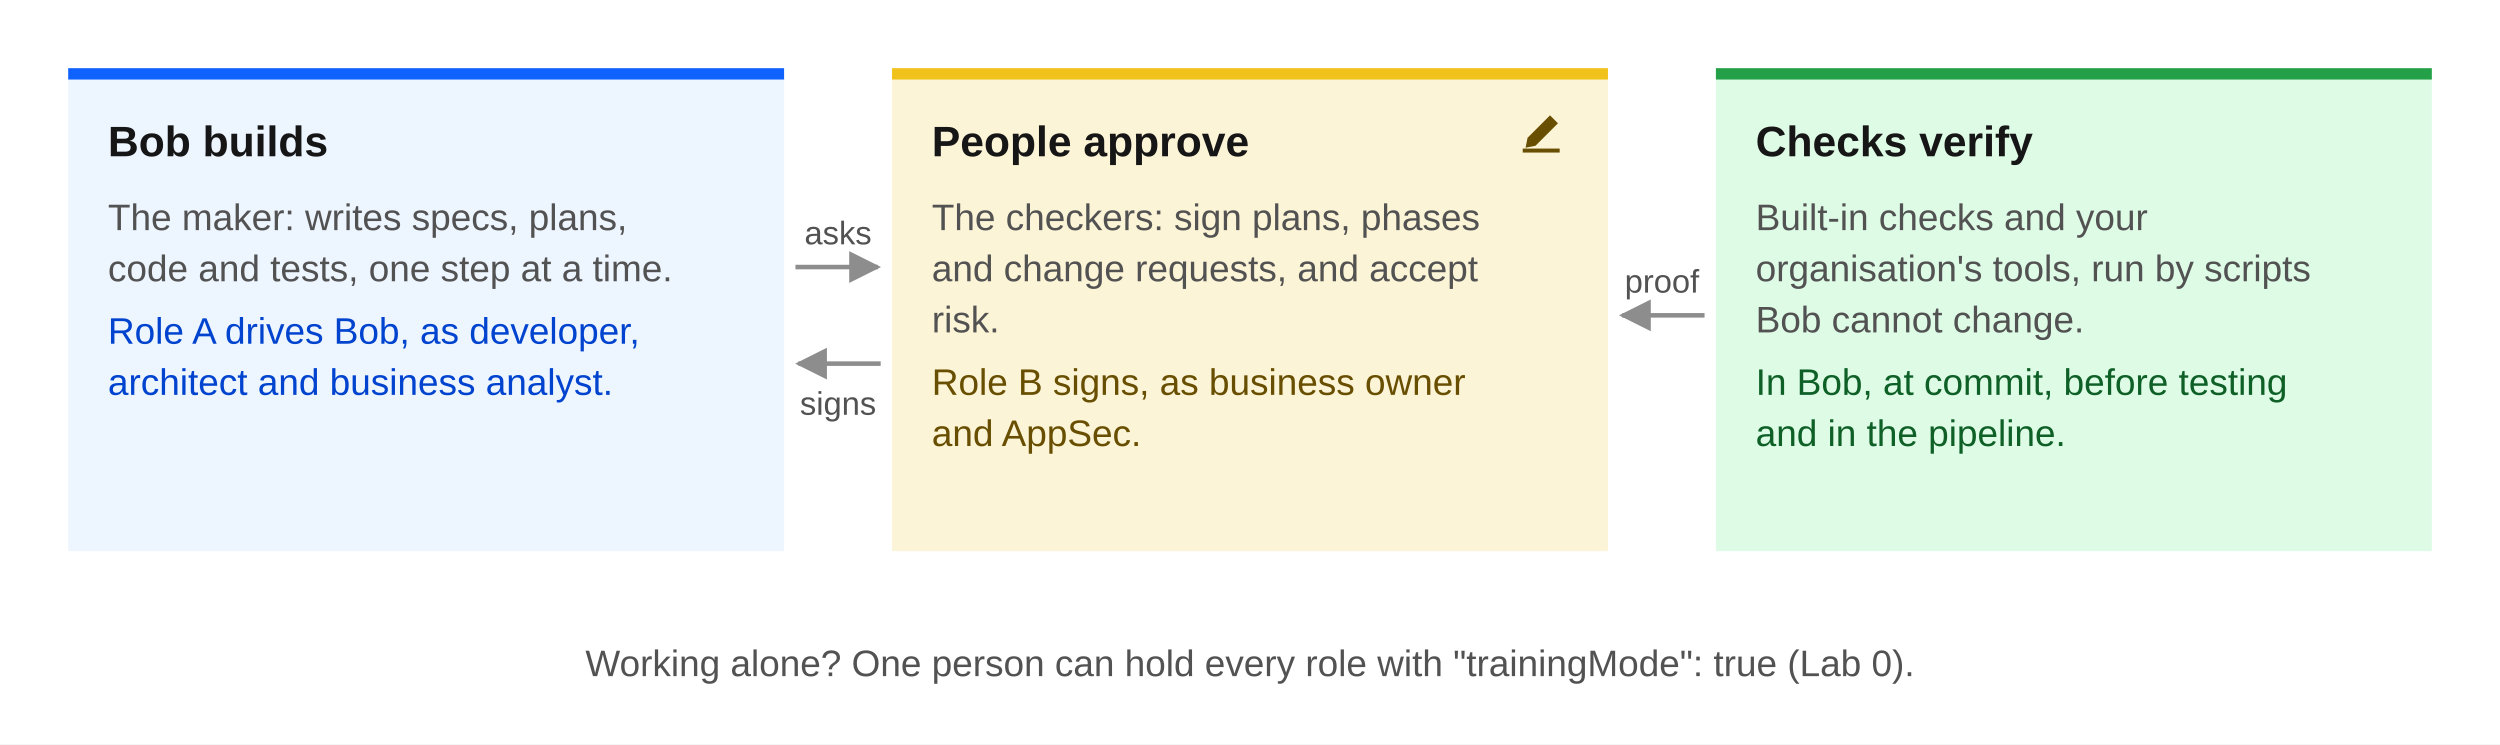
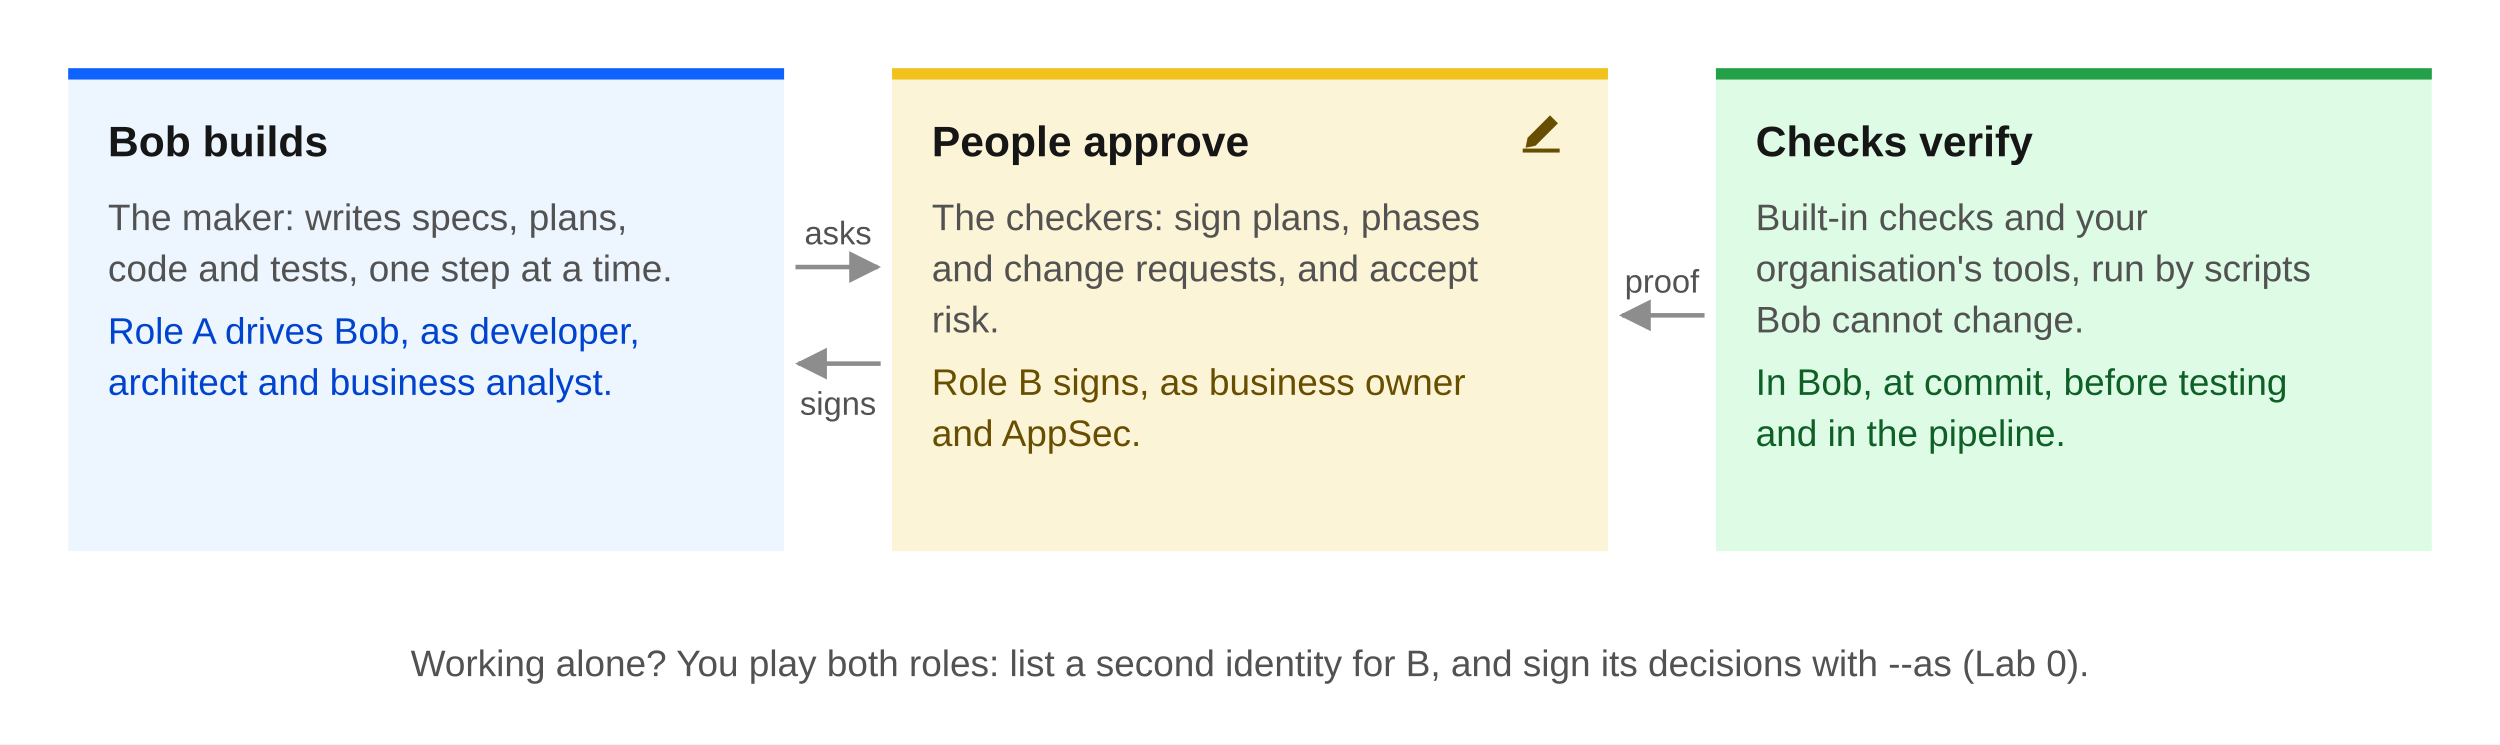
<svg xmlns="http://www.w3.org/2000/svg" viewBox="0 0 880 262" width="880" height="262" role="img" aria-labelledby="lab-roles-t lab-roles-d" class="dg">
  <defs>
    <marker id="lab-roles-ah" viewBox="0 0 10 10" refX="9" refY="5" markerWidth="7" markerHeight="7" orient="auto-start-reverse">
      <path d="M0 0L10 5L0 10z" fill="#8d8d8d" />
    </marker>
  </defs>
  <rect width="880" height="262" fill="#ffffff" />
  <rect x="24.0" y="24.0" width="252.0" height="170.0" rx="0" fill="#edf5ff" />
  <rect x="24.0" y="24.0" width="252.0" height="4.0" rx="0" fill="#0f62fe" />
  <text x="38.0" y="55.0" font-family="'IBM Plex Sans','Helvetica Neue',Arial,sans-serif" font-size="15" font-weight="600" fill="#161616" text-anchor="start">Bob builds</text>
  <text x="38.0" y="81.0" font-family="'IBM Plex Sans','Helvetica Neue',Arial,sans-serif" font-size="13" font-weight="400" fill="#525252" text-anchor="start">The maker: writes specs, plans,</text>
  <text x="38.0" y="99.0" font-family="'IBM Plex Sans','Helvetica Neue',Arial,sans-serif" font-size="13" font-weight="400" fill="#525252" text-anchor="start">code and tests, one step at a time.</text>
  <text x="38.0" y="121.0" font-family="'IBM Plex Sans','Helvetica Neue',Arial,sans-serif" font-size="13" font-weight="400" fill="#0043ce" text-anchor="start">Role A drives Bob, as developer,</text>
  <text x="38.0" y="139.0" font-family="'IBM Plex Sans','Helvetica Neue',Arial,sans-serif" font-size="13" font-weight="400" fill="#0043ce" text-anchor="start">architect and business analyst.</text>
  <rect x="314.0" y="24.0" width="252.0" height="170.0" rx="0" fill="#fcf4d6" />
  <rect x="314.0" y="24.0" width="252.0" height="4.0" rx="0" fill="#f1c21b" />
  <text x="328.0" y="55.0" font-family="'IBM Plex Sans','Helvetica Neue',Arial,sans-serif" font-size="15" font-weight="600" fill="#161616" text-anchor="start">People approve</text>
  <text x="328.0" y="81.0" font-family="'IBM Plex Sans','Helvetica Neue',Arial,sans-serif" font-size="13" font-weight="400" fill="#525252" text-anchor="start">The checkers: sign plans, phases</text>
  <text x="328.0" y="99.0" font-family="'IBM Plex Sans','Helvetica Neue',Arial,sans-serif" font-size="13" font-weight="400" fill="#525252" text-anchor="start">and change requests, and accept</text>
  <text x="328.0" y="117.0" font-family="'IBM Plex Sans','Helvetica Neue',Arial,sans-serif" font-size="13" font-weight="400" fill="#525252" text-anchor="start">risk.</text>
  <text x="328.0" y="139.0" font-family="'IBM Plex Sans','Helvetica Neue',Arial,sans-serif" font-size="13" font-weight="400" fill="#684e00" text-anchor="start">Role B signs, as business owner</text>
  <text x="328.0" y="157.0" font-family="'IBM Plex Sans','Helvetica Neue',Arial,sans-serif" font-size="13" font-weight="400" fill="#684e00" text-anchor="start">and AppSec.</text>
  <rect x="604.0" y="24.0" width="252.0" height="170.0" rx="0" fill="#defbe6" />
  <rect x="604.0" y="24.0" width="252.0" height="4.0" rx="0" fill="#24a148" />
  <text x="618.0" y="55.0" font-family="'IBM Plex Sans','Helvetica Neue',Arial,sans-serif" font-size="15" font-weight="600" fill="#161616" text-anchor="start">Checks verify</text>
  <text x="618.0" y="81.0" font-family="'IBM Plex Sans','Helvetica Neue',Arial,sans-serif" font-size="13" font-weight="400" fill="#525252" text-anchor="start">Built-in checks and your</text>
  <text x="618.0" y="99.0" font-family="'IBM Plex Sans','Helvetica Neue',Arial,sans-serif" font-size="13" font-weight="400" fill="#525252" text-anchor="start">organisation's tools, run by scripts</text>
  <text x="618.0" y="117.0" font-family="'IBM Plex Sans','Helvetica Neue',Arial,sans-serif" font-size="13" font-weight="400" fill="#525252" text-anchor="start">Bob cannot change.</text>
  <text x="618.0" y="139.0" font-family="'IBM Plex Sans','Helvetica Neue',Arial,sans-serif" font-size="13" font-weight="400" fill="#0e6027" text-anchor="start">In Bob, at commit, before testing</text>
  <text x="618.0" y="157.0" font-family="'IBM Plex Sans','Helvetica Neue',Arial,sans-serif" font-size="13" font-weight="400" fill="#0e6027" text-anchor="start">and in the pipeline.</text>
  <g transform="translate(536.0 40.0)" fill="#684e00">
    <path d="M9.6 0.6l2.8 2.8-7.9 7.9-3.5 0.7 0.7-3.5z" />
    <path d="M0 13h13" stroke="#684e00" stroke-width="1.4" />
  </g>
  <path d="M280.0 94.0 L309.0 94.0" fill="none" stroke="#8d8d8d" stroke-width="1.6" marker-end="url(#lab-roles-ah)" />
  <text x="295.0" y="86.0" font-family="'IBM Plex Sans','Helvetica Neue',Arial,sans-serif" font-size="11.5" font-weight="400" fill="#525252" text-anchor="middle">asks</text>
  <path d="M310.0 128.0 L281.0 128.0" fill="none" stroke="#8d8d8d" stroke-width="1.6" marker-end="url(#lab-roles-ah)" />
  <text x="295.0" y="146.0" font-family="'IBM Plex Sans','Helvetica Neue',Arial,sans-serif" font-size="11.5" font-weight="400" fill="#525252" text-anchor="middle">signs</text>
  <path d="M600.0 111.0 L571.0 111.0" fill="none" stroke="#8d8d8d" stroke-width="1.6" marker-end="url(#lab-roles-ah)" />
  <text x="585.0" y="103.0" font-family="'IBM Plex Sans','Helvetica Neue',Arial,sans-serif" font-size="11.5" font-weight="400" fill="#525252" text-anchor="middle">proof</text>
-   <text x="440.0" y="238.0" font-family="'IBM Plex Sans','Helvetica Neue',Arial,sans-serif" font-size="13" font-weight="400" fill="#525252" text-anchor="middle">Working alone? One person can hold every role with "trainingMode": true (Lab 0).</text>
+   <text x="440.0" y="238.0" font-family="'IBM Plex Sans','Helvetica Neue',Arial,sans-serif" font-size="13" font-weight="400" fill="#525252" text-anchor="middle">Working alone? You play both roles: list a second identity for B, and sign its decisions with --as (Lab 0).</text>
</svg>
